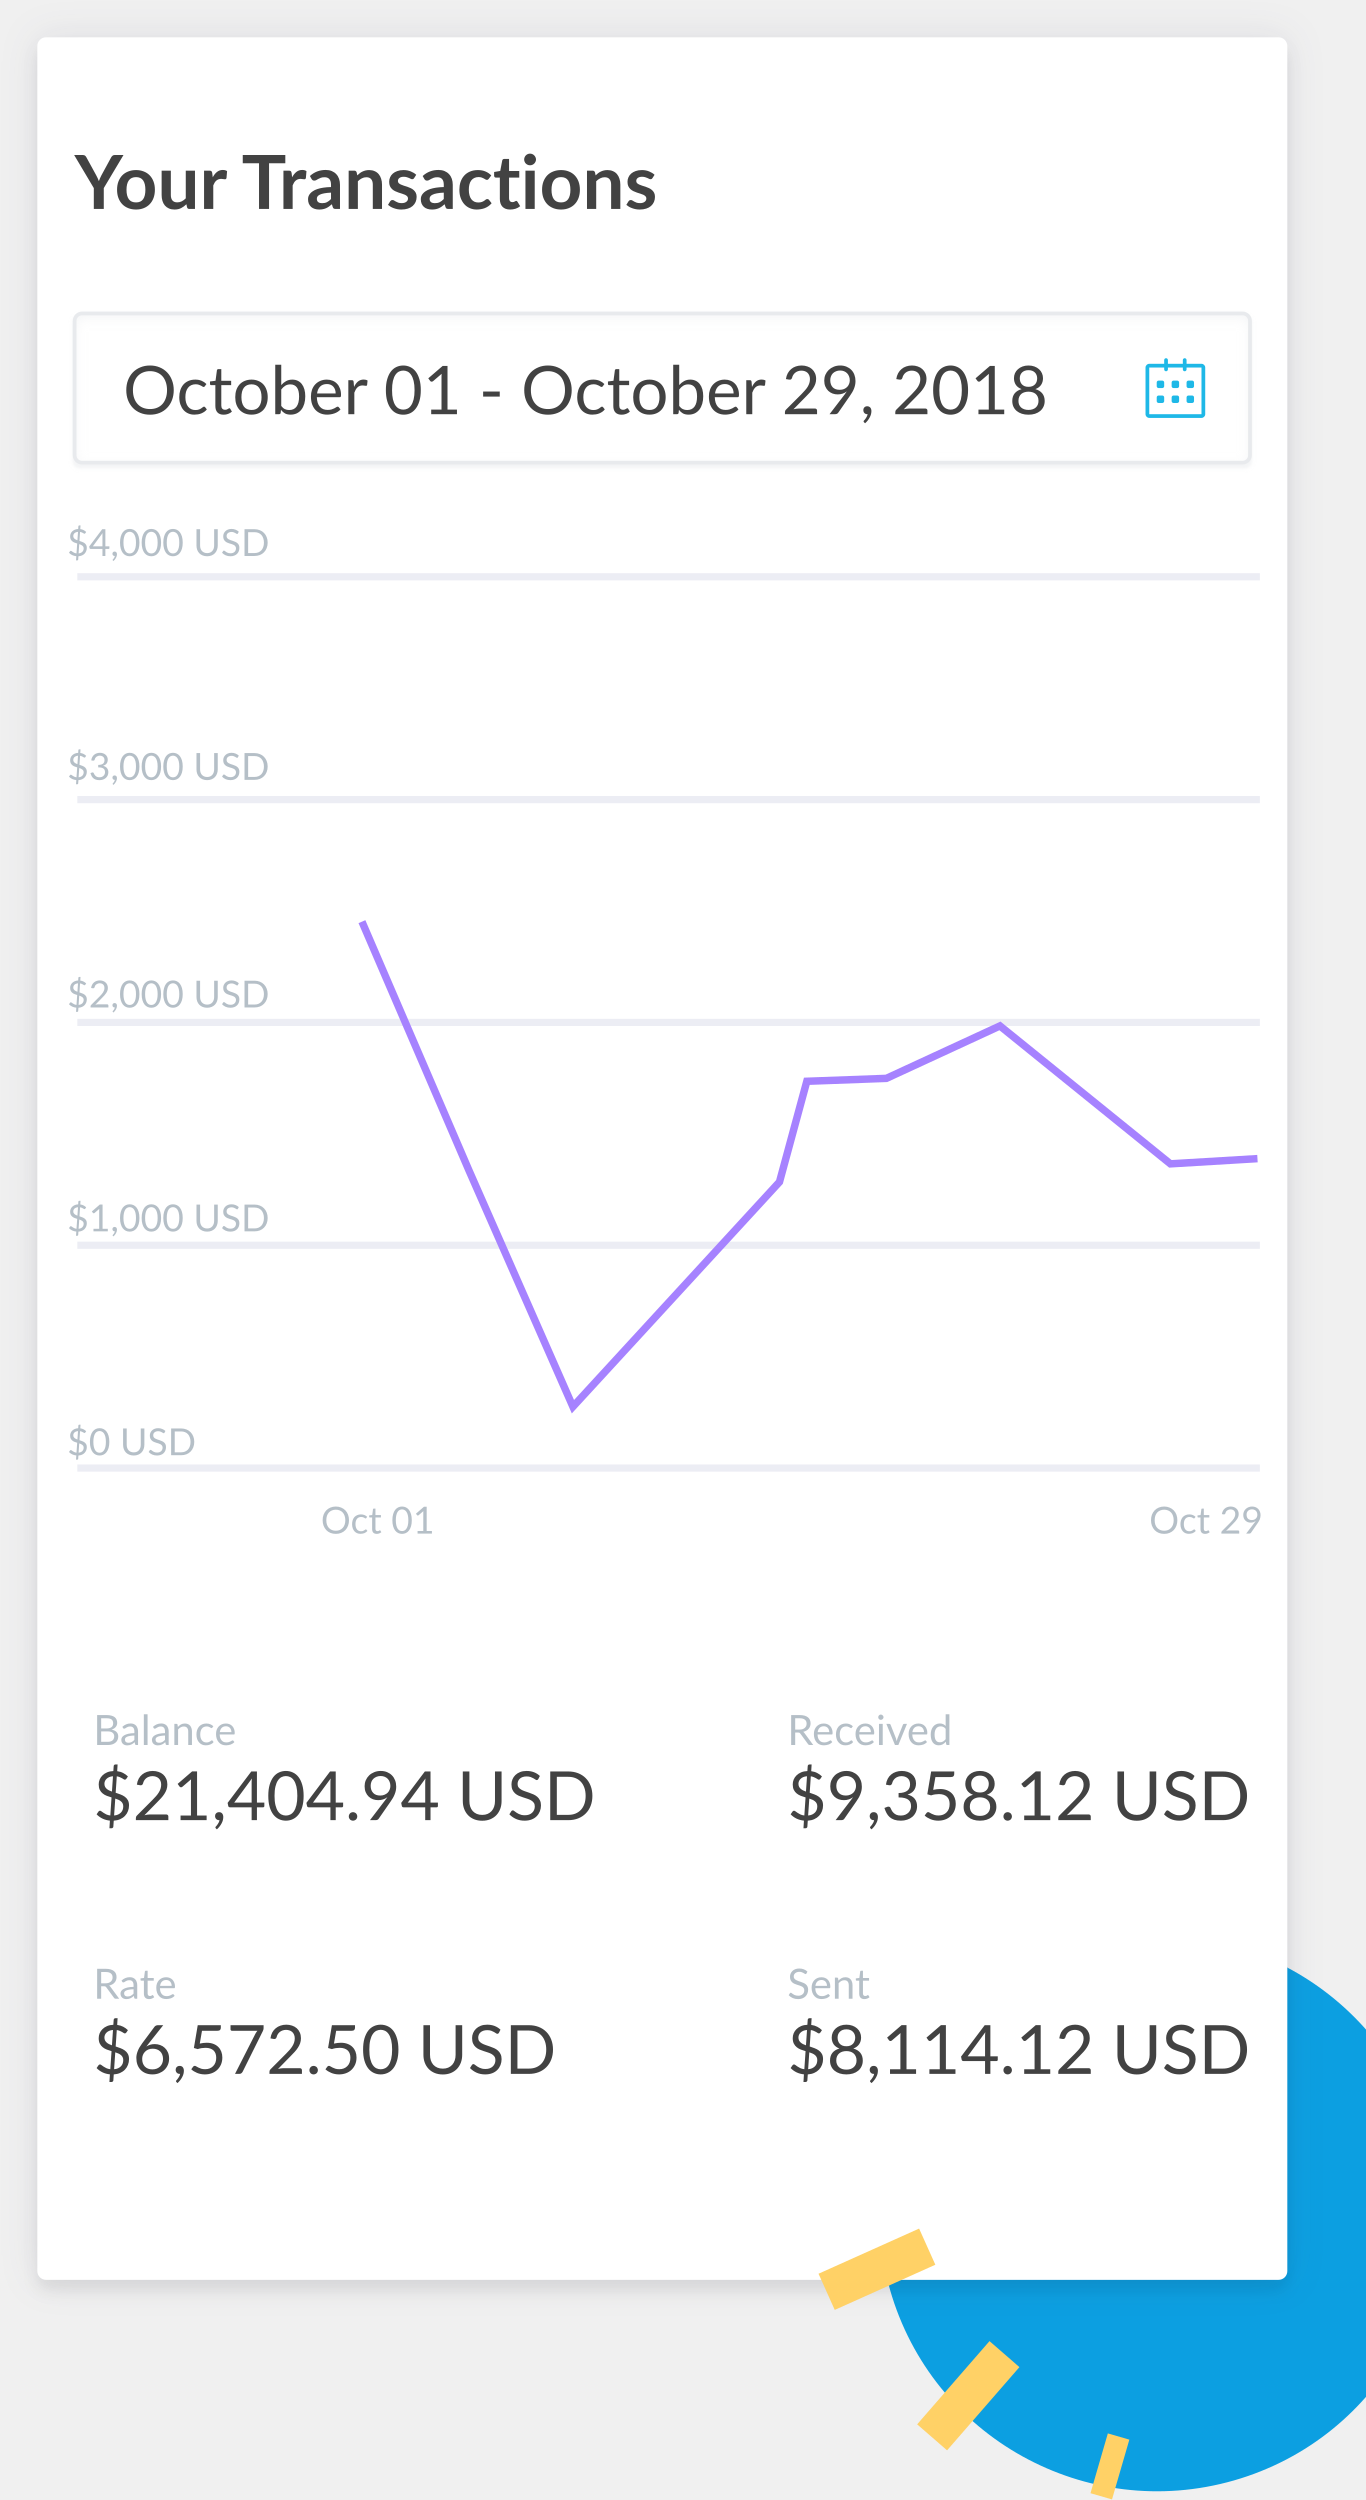
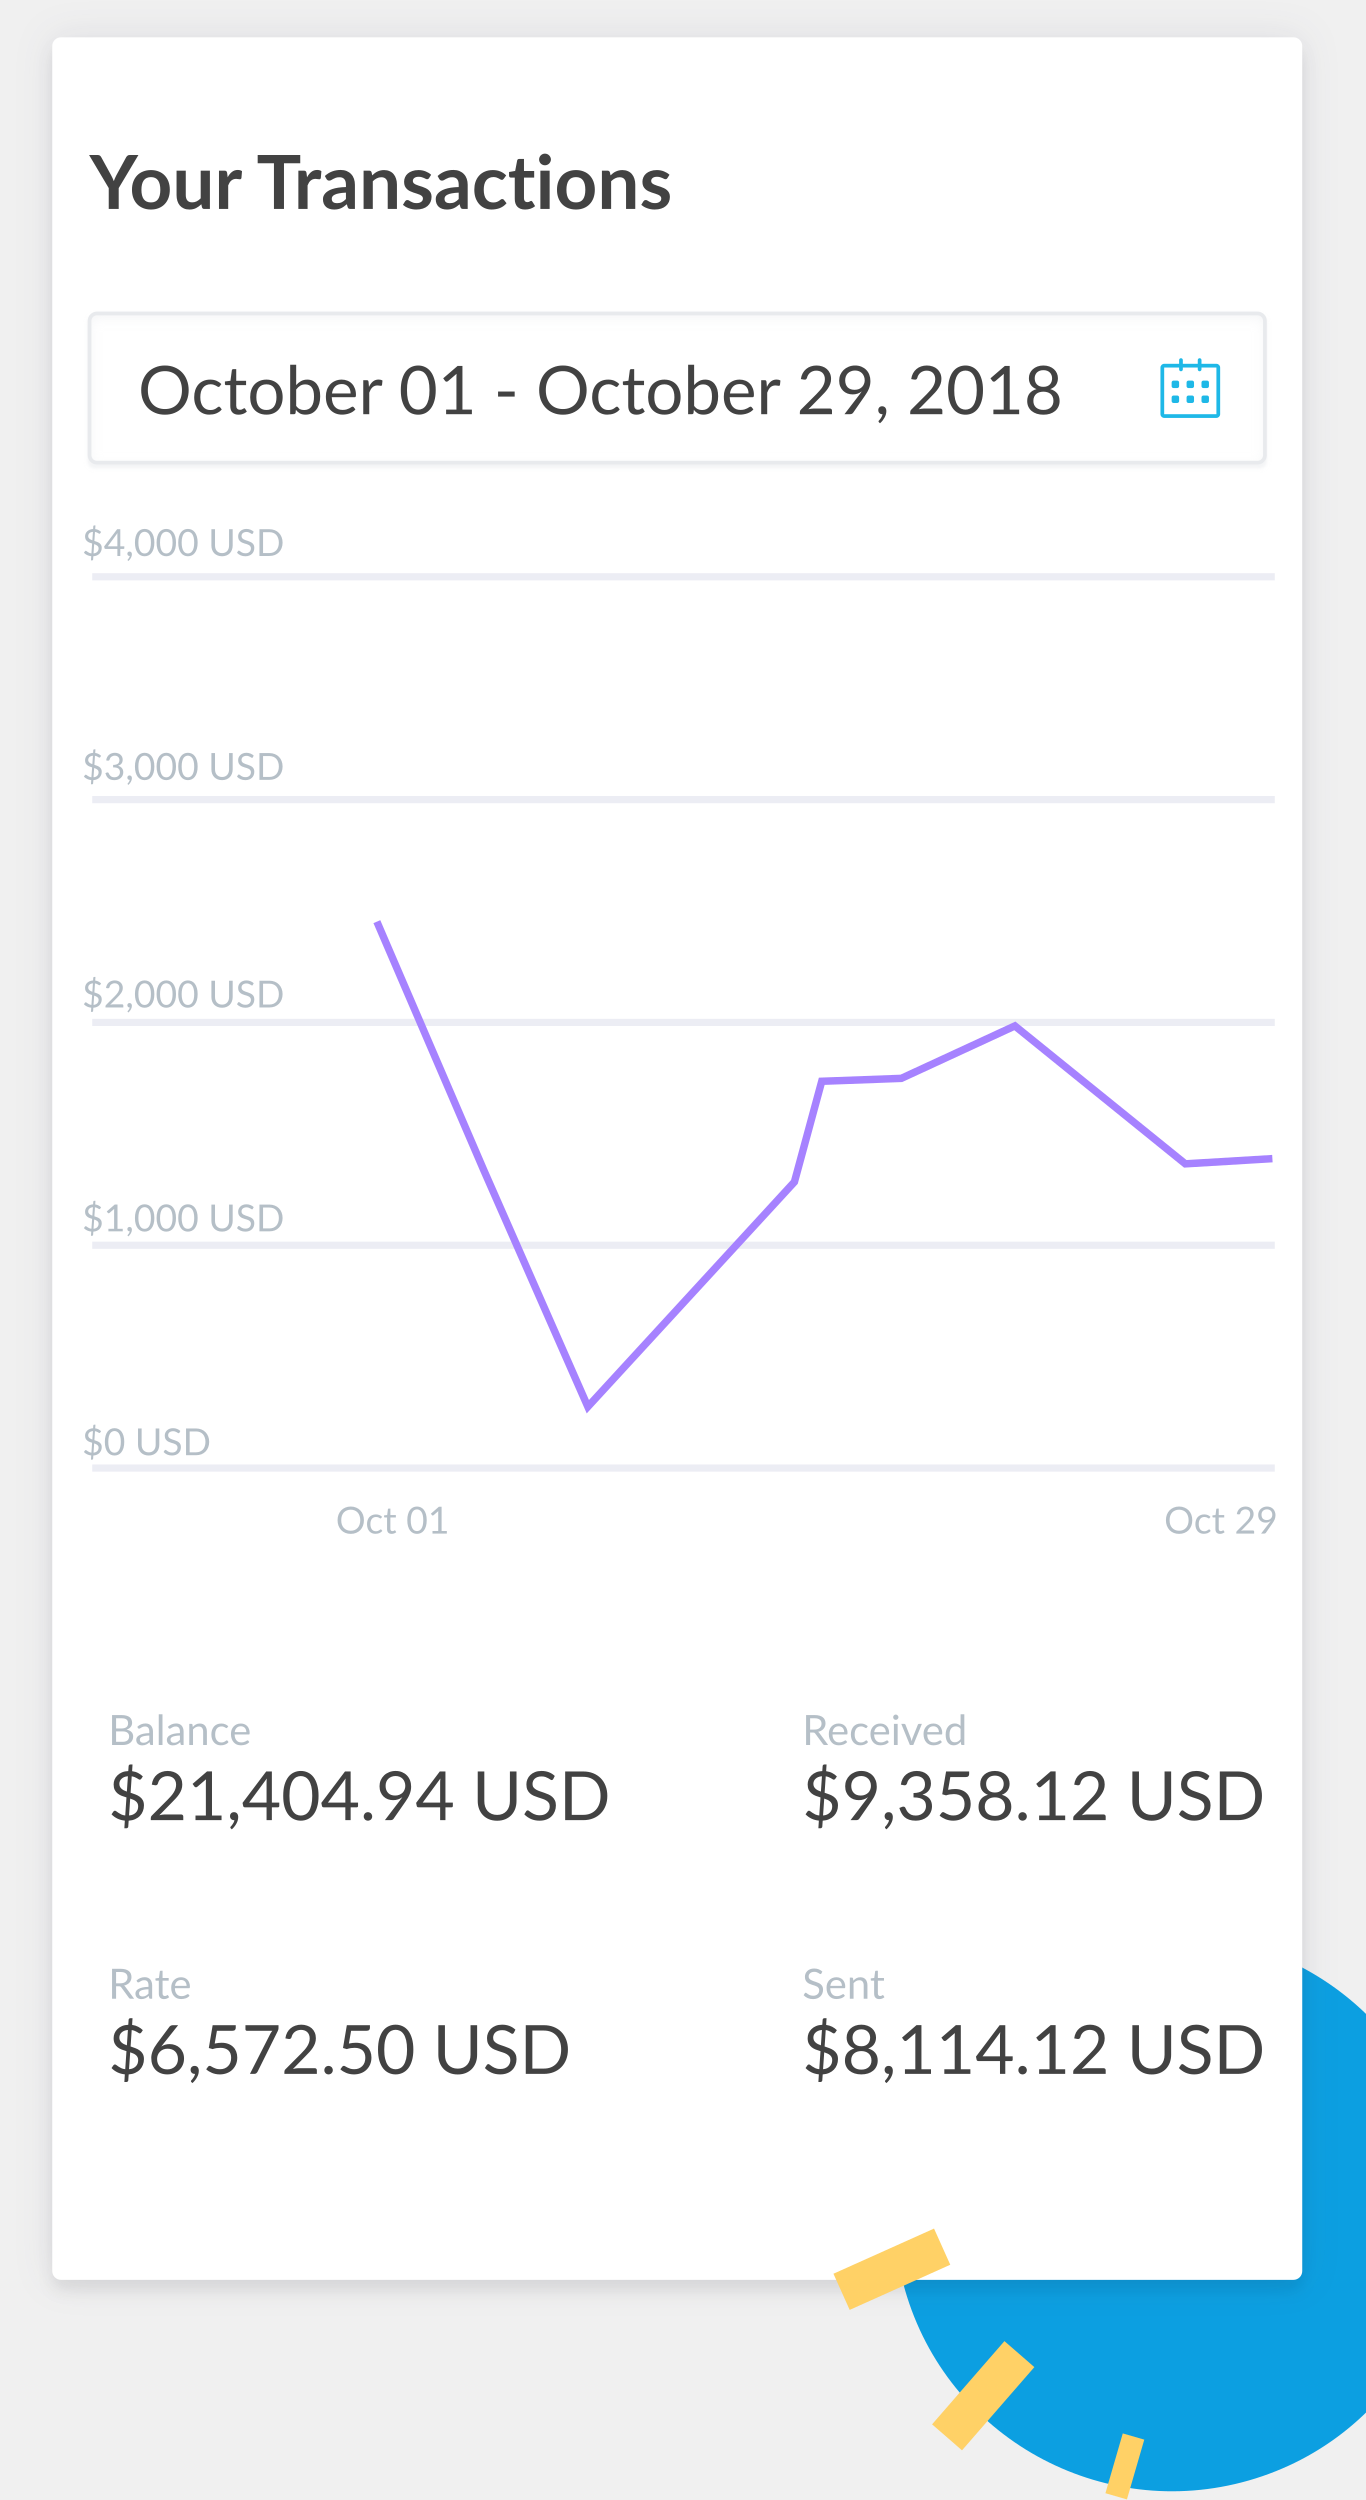
- <svg xmlns="http://www.w3.org/2000/svg" xmlns:xlink="http://www.w3.org/1999/xlink" width="366px" height="670px" viewBox="0 0 366 670" version="1.1">
-   <defs>
-     <rect id="path-1" x="0" y="0" width="335" height="601" rx="2.349" />
-     <filter x="-4.5%" y="-2.5%" width="109.0%" height="105.0%" filterUnits="objectBoundingBox" id="filter-2">
-       <feOffset dx="0" dy="0" in="SourceAlpha" result="shadowOffsetOuter1" />
-       <feGaussianBlur stdDeviation="5" in="shadowOffsetOuter1" result="shadowBlurOuter1" />
-       <feColorMatrix values="0 0 0 0 0.196   0 0 0 0 0.196   0 0 0 0 0.365  0 0 0 0.1 0" type="matrix" in="shadowBlurOuter1" result="shadowMatrixOuter1" />
-       <feOffset dx="0" dy="3" in="SourceAlpha" result="shadowOffsetOuter2" />
-       <feGaussianBlur stdDeviation="2" in="shadowOffsetOuter2" result="shadowBlurOuter2" />
-       <feColorMatrix values="0 0 0 0 0   0 0 0 0 0   0 0 0 0 0  0 0 0 0.07 0" type="matrix" in="shadowBlurOuter2" result="shadowMatrixOuter2" />
-       <feMerge>
-         <feMergeNode in="shadowMatrixOuter1" />
-         <feMergeNode in="shadowMatrixOuter2" />
+ <svg xmlns="http://www.w3.org/2000/svg" xmlns:xlink="http://www.w3.org/1999/xlink" id="svg2478" version="1.1" viewBox="0 0 366 670" height="670px" width="366px">
+   <defs id="defs2365">
+     <rect rx="2.349" height="601" width="335" y="0" x="0" id="path-1" />
+     <filter id="filter-2" filterUnits="objectBoundingBox" height="105.0%" width="109.0%" y="-2.5%" x="-4.5%">
+       <feOffset id="feOffset2325" result="shadowOffsetOuter1" in="SourceAlpha" dy="0" dx="0" />
+       <feGaussianBlur id="feGaussianBlur2327" result="shadowBlurOuter1" in="shadowOffsetOuter1" stdDeviation="5" />
+       <feColorMatrix id="feColorMatrix2329" result="shadowMatrixOuter1" in="shadowBlurOuter1" type="matrix" values="0 0 0 0 0.196   0 0 0 0 0.196   0 0 0 0 0.365  0 0 0 0.1 0" />
+       <feOffset id="feOffset2331" result="shadowOffsetOuter2" in="SourceAlpha" dy="3" dx="0" />
+       <feGaussianBlur id="feGaussianBlur2333" result="shadowBlurOuter2" in="shadowOffsetOuter2" stdDeviation="2" />
+       <feColorMatrix id="feColorMatrix2335" result="shadowMatrixOuter2" in="shadowBlurOuter2" type="matrix" values="0 0 0 0 0   0 0 0 0 0   0 0 0 0 0  0 0 0 0.07 0" />
+       <feMerge id="feMerge2341">
+         <feMergeNode id="feMergeNode2337" in="shadowMatrixOuter1" />
+         <feMergeNode id="feMergeNode2339" in="shadowMatrixOuter2" />
      </feMerge>
    </filter>
-     <rect id="path-3" x="0" y="0" width="315" height="40" rx="2" />
-     <filter x="-0.8%" y="-3.8%" width="101.6%" height="112.5%" filterUnits="objectBoundingBox" id="filter-4">
-       <feMorphology radius="0.5" operator="dilate" in="SourceAlpha" result="shadowSpreadOuter1" />
-       <feOffset dx="0" dy="1" in="shadowSpreadOuter1" result="shadowOffsetOuter1" />
-       <feGaussianBlur stdDeviation="0.5" in="shadowOffsetOuter1" result="shadowBlurOuter1" />
-       <feComposite in="shadowBlurOuter1" in2="SourceAlpha" operator="out" result="shadowBlurOuter1" />
-       <feColorMatrix values="0 0 0 0 0.91   0 0 0 0 0.918   0 0 0 0 0.929  0 0 0 0.5 0" type="matrix" in="shadowBlurOuter1" />
+     <rect rx="2" height="40" width="315" y="0" x="0" id="path-3" />
+     <filter id="filter-4" filterUnits="objectBoundingBox" height="112.5%" width="101.6%" y="-3.8%" x="-0.8%">
+       <feMorphology id="feMorphology2345" result="shadowSpreadOuter1" in="SourceAlpha" operator="dilate" radius="0.5" />
+       <feOffset id="feOffset2347" result="shadowOffsetOuter1" in="shadowSpreadOuter1" dy="1" dx="0" />
+       <feGaussianBlur id="feGaussianBlur2349" result="shadowBlurOuter1" in="shadowOffsetOuter1" stdDeviation="0.5" />
+       <feComposite id="feComposite2351" result="shadowBlurOuter1" operator="out" in2="SourceAlpha" in="shadowBlurOuter1" />
+       <feColorMatrix id="feColorMatrix2353" in="shadowBlurOuter1" type="matrix" values="0 0 0 0 0.91   0 0 0 0 0.918   0 0 0 0 0.929  0 0 0 0.5 0" />
    </filter>
-     <filter x="-1.1%" y="-6.2%" width="102.2%" height="117.5%" filterUnits="objectBoundingBox" id="filter-5">
-       <feGaussianBlur stdDeviation="1.5" in="SourceAlpha" result="shadowBlurInner1" />
-       <feOffset dx="0" dy="1" in="shadowBlurInner1" result="shadowOffsetInner1" />
-       <feComposite in="shadowOffsetInner1" in2="SourceAlpha" operator="arithmetic" k2="-1" k3="1" result="shadowInnerInner1" />
-       <feColorMatrix values="0 0 0 0 0.91   0 0 0 0 0.918   0 0 0 0 0.929  0 0 0 0.5 0" type="matrix" in="shadowInnerInner1" />
+     <filter id="filter-5" filterUnits="objectBoundingBox" height="117.5%" width="102.2%" y="-6.2%" x="-1.1%">
+       <feGaussianBlur id="feGaussianBlur2356" result="shadowBlurInner1" in="SourceAlpha" stdDeviation="1.5" />
+       <feOffset id="feOffset2358" result="shadowOffsetInner1" in="shadowBlurInner1" dy="1" dx="0" />
+       <feComposite id="feComposite2360" result="shadowInnerInner1" k3="1" k2="-1" operator="arithmetic" in2="SourceAlpha" in="shadowOffsetInner1" />
+       <feColorMatrix id="feColorMatrix2362" in="shadowInnerInner1" type="matrix" values="0 0 0 0 0.91   0 0 0 0 0.918   0 0 0 0 0.929  0 0 0 0.5 0" />
    </filter>
  </defs>
-   <g id="Homepage" stroke="none" stroke-width="1" fill="none" fill-rule="evenodd">
-     <g id="Homepage---Mobile" transform="translate(-9, -2388)">
-       <g id="Group-24" transform="translate(19, 2398)">
-         <circle id="Oval" fill="#0C9FE1" transform="translate(300.149, 583.149) rotate(-16) translate(-300.149, -583.149) " cx="300.149" cy="583.149" r="74.5" />
+   <g style="fill:none;fill-rule:evenodd;stroke:none;stroke-width:1" transform="translate(4)" id="Homepage">
+     <g transform="translate(-9,-2388)" id="Homepage---Mobile">
+       <g transform="translate(19,2398)" id="Group-24">
+         <circle style="fill:#0c9fe1" r="74.5" cy="583.149" cx="300.149" transform="rotate(-16,300.149,583.149)" id="Oval" />
        <g id="Group-15">
          <g id="Group-10">
            <g id="card">
-               <use fill="black" fill-opacity="1" filter="url(#filter-2)" xlink:href="#path-1" />
-               <use fill="#FFFFFF" fill-rule="evenodd" xlink:href="#path-1" />
+               <use height="100%" width="100%" y="0" x="0" style="fill:#000000;fill-opacity:1;filter:url(#filter-2)" id="use2368" xlink:href="#path-1" />
+               <use height="100%" width="100%" y="0" x="0" style="fill:#ffffff;fill-rule:evenodd" id="use2370" xlink:href="#path-1" />
            </g>
          </g>
-           <text id="Your-Transactions" font-family="Lato-Bold, Lato" font-size="20" font-weight="bold" fill="#424242">
-             <tspan x="10" y="46">Your Transactions</tspan>
+           <text style="font-weight:bold;font-size:20px;font-family:Lato-Bold, Lato;fill:#424242" font-weight="bold" font-size="20" id="Your-Transactions">
+             <tspan id="tspan2374" y="46" x="10">Your Transactions</tspan>
          </text>
-           <g id="Group-21" transform="translate(10, 74)">
+           <g transform="translate(10,74)" id="Group-21">
            <g id="dropdown">
              <g id="Rectangle">
-                 <use fill="black" fill-opacity="1" filter="url(#filter-4)" xlink:href="#path-3" />
-                 <use fill="#FFFFFF" fill-rule="evenodd" xlink:href="#path-3" />
-                 <use fill="black" fill-opacity="1" filter="url(#filter-5)" xlink:href="#path-3" />
-                 <use stroke="#E8EAED" stroke-width="1" xlink:href="#path-3" />
+                 <use height="100%" width="100%" y="0" x="0" style="fill:#000000;fill-opacity:1;filter:url(#filter-4)" id="use2377" xlink:href="#path-3" />
+                 <use height="100%" width="100%" y="0" x="0" style="fill:#ffffff;fill-rule:evenodd" id="use2379" xlink:href="#path-3" />
+                 <use height="100%" width="100%" y="0" x="0" style="fill:#000000;fill-opacity:1;filter:url(#filter-5)" id="use2381" xlink:href="#path-3" />
+                 <use height="100%" width="100%" y="0" x="0" style="stroke:#e8eaed;stroke-width:1" id="use2383" xlink:href="#path-3" />
              </g>
-               <text id="Ethereum" font-family="Lato-Regular, Lato" font-size="18" font-weight="normal" fill="#424242">
-                 <tspan x="13" y="27">October 01 - October 29, 2018</tspan>
+               <text style="font-weight:normal;font-size:18px;font-family:Lato-Regular, Lato;fill:#424242" font-weight="normal" font-size="18" id="Ethereum">
+                 <tspan id="tspan2386" y="27" x="13">October 01 - October 29, 2018</tspan>
              </text>
            </g>
-             <g id="calendar" transform="translate(287, 12)" fill="#1EB8E7">
-               <path d="M15,16 L1,16 C0.449,16 0,15.552 0,15 L0,2.5 C0,1.948 0.449,1.5 1,1.5 L5,1.5 L5,0.5 C5,0.224 5.223,0 5.5,0 C5.777,0 6,0.224 6,0.5 L6,1.5 L10,1.5 L10,0.5 C10,0.224 10.223,0 10.5,0 C10.777,0 11,0.224 11,0.5 L11,1.5 L15,1.5 C15.551,1.5 16,1.948 16,2.5 L16,15 C16,15.552 15.551,16 15,16 Z M11,2.5 L11,3 C11,3.276 10.777,3.5 10.5,3.5 C10.223,3.5 10,3.276 10,3 L10,2.5 L6,2.5 L6,3 C6,3.276 5.777,3.5 5.5,3.5 C5.223,3.5 5,3.276 5,3 L5,2.5 L1,2.5 L1,15 L14.998,15 L15,2.5 L11,2.5 Z M12.5,12 L11.5,12 C11.223,12 11,11.776 11,11.5 L11,10.5 C11,10.224 11.223,10 11.5,10 L12.5,10 C12.777,10 13,10.224 13,10.5 L13,11.5 C13,11.776 12.777,12 12.5,12 Z M12.5,8 L11.5,8 C11.223,8 11,7.776 11,7.5 L11,6.5 C11,6.224 11.223,6 11.5,6 L12.5,6 C12.777,6 13,6.224 13,6.5 L13,7.5 C13,7.776 12.777,8 12.5,8 Z M8.5,12 L7.5,12 C7.223,12 7,11.776 7,11.5 L7,10.5 C7,10.224 7.223,10 7.5,10 L8.5,10 C8.777,10 9,10.224 9,10.5 L9,11.5 C9,11.776 8.777,12 8.5,12 Z M8.5,8 L7.5,8 C7.223,8 7,7.776 7,7.5 L7,6.5 C7,6.224 7.223,6 7.5,6 L8.5,6 C8.777,6 9,6.224 9,6.5 L9,7.5 C9,7.776 8.777,8 8.5,8 Z M4.5,12 L3.5,12 C3.224,12 3,11.776 3,11.5 L3,10.5 C3,10.224 3.224,10 3.5,10 L4.5,10 C4.777,10 5,10.224 5,10.5 L5,11.5 C5,11.776 4.777,12 4.5,12 Z M4.5,8 L3.5,8 C3.224,8 3,7.776 3,7.5 L3,6.5 C3,6.224 3.224,6 3.5,6 L4.5,6 C4.777,6 5,6.224 5,6.5 L5,7.5 C5,7.776 4.777,8 4.5,8 Z" id="Shape" />
+             <g style="fill:#1eb8e7" transform="translate(287,12)" id="calendar">
+               <path id="Shape" d="M 15,16 H 1 C 0.449,16 0,15.552 0,15 V 2.5 c 0,-0.551 0.449,-1 1,-1 h 4 v -1 C 5,0.224 5.223,0 5.5,0 5.777,0 6,0.224 6,0.5 v 1 h 4 v -1 C 10,0.224 10.223,0 10.5,0 10.777,0 11,0.224 11,0.5 v 1 h 4 c 0.551,0 1,0.449 1,1 V 15 c 0,0.551 -0.449,1 -1,1 z M 11,2.5 V 3 C 11,3.276 10.777,3.5 10.5,3.5 10.223,3.5 10,3.276 10,3 V 2.5 H 6 V 3 C 6,3.276 5.777,3.5 5.5,3.5 5.223,3.5 5,3.276 5,3 V 2.5 H 1 V 15 H 14.998 L 15,2.5 Z m 1.5,9.5 h -1 C 11.223,12 11,11.776 11,11.5 v -1 C 11,10.224 11.223,10 11.5,10 h 1 c 0.277,0 0.5,0.224 0.5,0.5 v 1 c 0,0.276 -0.224,0.5 -0.5,0.5 z m 0,-4 h -1 C 11.223,8 11,7.776 11,7.5 v -1 C 11,6.224 11.223,6 11.5,6 h 1 C 12.777,6 13,6.224 13,6.5 v 1 C 13,7.776 12.777,8 12.5,8 Z m -4,4 h -1 C 7.223,12 7,11.776 7,11.5 v -1 C 7,10.224 7.223,10 7.5,10 h 1 C 8.777,10 9,10.224 9,10.5 v 1 C 9,11.776 8.777,12 8.5,12 Z m 0,-4 h -1 C 7.223,8 7,7.776 7,7.5 v -1 C 7,6.224 7.223,6 7.5,6 h 1 C 8.777,6 9,6.224 9,6.5 v 1 C 9,7.776 8.777,8 8.5,8 Z m -4,4 h -1 C 3.224,12 3,11.776 3,11.5 v -1 C 3,10.224 3.224,10 3.5,10 h 1 C 4.777,10 5,10.224 5,10.5 v 1 C 5,11.776 4.777,12 4.5,12 Z m 0,-4 h -1 C 3.224,8 3,7.776 3,7.5 v -1 C 3,6.224 3.224,6 3.5,6 h 1 C 4.777,6 5,6.224 5,6.5 v 1 C 5,7.776 4.777,8 4.5,8 Z" />
            </g>
          </g>
-           <g id="Group-28" transform="translate(8, 129)">
-             <path d="M3.683,254.44 L318.683,254.44" id="Line-5" stroke="#ECEDF4" stroke-width="1.926" stroke-linecap="square" />
-             <path d="M3.683,194.725 L318.683,194.725" id="Line-5-Copy-2" stroke="#ECEDF4" stroke-width="1.926" stroke-linecap="square" />
-             <path d="M3.683,135.01 L318.683,135.01" id="Line-5-Copy-4" stroke="#ECEDF4" stroke-width="1.926" stroke-linecap="square" />
-             <path d="M3.683,75.294 L318.683,75.294" id="Line-5-Copy-6" stroke="#ECEDF4" stroke-width="1.926" stroke-linecap="square" />
-             <path d="M3.683,15.579 L318.683,15.579" id="Line-5-Copy-7" stroke="#ECEDF4" stroke-width="1.926" stroke-linecap="square" />
-             <text id="$0-USD" font-family="Lato-Regular, Lato" font-size="10" font-weight="normal" fill="#B5BFC7">
-               <tspan x="0" y="251">$0 USD</tspan>
+           <g transform="translate(8,129)" id="Group-28">
+             <path style="stroke:#ecedf4;stroke-width:1.926;stroke-linecap:square" id="Line-5" d="M 3.683,254.44 H 318.683" />
+             <path style="stroke:#ecedf4;stroke-width:1.926;stroke-linecap:square" id="Line-5-Copy-2" d="M 3.683,194.725 H 318.683" />
+             <path style="stroke:#ecedf4;stroke-width:1.926;stroke-linecap:square" id="Line-5-Copy-4" d="M 3.683,135.01 H 318.683" />
+             <path style="stroke:#ecedf4;stroke-width:1.926;stroke-linecap:square" id="Line-5-Copy-6" d="M 3.683,75.294 H 318.683" />
+             <path style="stroke:#ecedf4;stroke-width:1.926;stroke-linecap:square" id="Line-5-Copy-7" d="M 3.683,15.579 H 318.683" />
+             <text style="font-weight:normal;font-size:10px;font-family:Lato-Regular, Lato;fill:#b5bfc7" font-weight="normal" font-size="10" id="$0-USD">
+               <tspan id="tspan2398" y="251" x="0">$0 USD</tspan>
            </text>
-             <text id="$1,000-USD" font-family="Lato-Regular, Lato" font-size="10" font-weight="normal" fill="#B5BFC7">
-               <tspan x="0" y="191">$1,000 USD</tspan>
+             <text style="font-weight:normal;font-size:10px;font-family:Lato-Regular, Lato;fill:#b5bfc7" font-weight="normal" font-size="10" id="$1,000-USD">
+               <tspan id="tspan2401" y="191" x="0">$1,000 USD</tspan>
            </text>
-             <text id="$2,000-USD" font-family="Lato-Regular, Lato" font-size="10" font-weight="normal" fill="#B5BFC7">
-               <tspan x="0" y="131">$2,000 USD</tspan>
+             <text style="font-weight:normal;font-size:10px;font-family:Lato-Regular, Lato;fill:#b5bfc7" font-weight="normal" font-size="10" id="$2,000-USD">
+               <tspan id="tspan2404" y="131" x="0">$2,000 USD</tspan>
            </text>
-             <text id="$3,000-USD" font-family="Lato-Regular, Lato" font-size="10" font-weight="normal" fill="#B5BFC7">
-               <tspan x="0" y="70">$3,000 USD</tspan>
+             <text style="font-weight:normal;font-size:10px;font-family:Lato-Regular, Lato;fill:#b5bfc7" font-weight="normal" font-size="10" id="$3,000-USD">
+               <tspan id="tspan2407" y="70" x="0">$3,000 USD</tspan>
            </text>
-             <text id="$4,000-USD" font-family="Lato-Regular, Lato" font-size="10" font-weight="normal" fill="#B5BFC7">
-               <tspan x="0" y="10">$4,000 USD</tspan>
+             <text style="font-weight:normal;font-size:10px;font-family:Lato-Regular, Lato;fill:#b5bfc7" font-weight="normal" font-size="10" id="$4,000-USD">
+               <tspan id="tspan2410" y="10" x="0">$4,000 USD</tspan>
            </text>
-             <text id="Oct-01" font-family="Lato-Regular, Lato" font-size="10" font-weight="normal" fill="#B5BFC7">
-               <tspan x="68" y="272">Oct 01</tspan>
+             <text style="font-weight:normal;font-size:10px;font-family:Lato-Regular, Lato;fill:#b5bfc7" font-weight="normal" font-size="10" id="Oct-01">
+               <tspan id="tspan2413" y="272" x="68">Oct 01</tspan>
            </text>
-             <text id="Oct-29" font-family="Lato-Regular, Lato" font-size="10" font-weight="normal" fill="#B5BFC7">
-               <tspan x="290" y="272">Oct 29</tspan>
+             <text style="font-weight:normal;font-size:10px;font-family:Lato-Regular, Lato;fill:#b5bfc7" font-weight="normal" font-size="10" id="Oct-29">
+               <tspan id="tspan2416" y="272" x="290">Oct 29</tspan>
            </text>
          </g>
-           <polyline id="Path-15" stroke="#A682FF" stroke-width="2" points="87 237 115.666 303.638 143.542 367 198.901 306.76 206.23 279.783 227.557 279 257.985 264.944 303.66 301.909 327 300.512" />
-           <g id="top-numbers/normal-mode" transform="translate(15, 511)" font-family="Lato-Regular, Lato" font-weight="normal">
-             <g id="top-numbers" transform="translate(0, 3)">
-               <text id="$21,401.94" font-size="18.2" fill="#424242">
-                 <tspan x="0" y="31.8">$6,572.50 USD</tspan>
+           <polyline style="stroke:#a682ff;stroke-width:2" points="87 237 115.666 303.638 143.542 367 198.901 306.76 206.23 279.783 227.557 279 257.985 264.944 303.66 301.909 327 300.512" id="Path-15" />
+           <g style="font-weight:normal;font-family:Lato-Regular, Lato" font-weight="normal" transform="translate(15,511)" id="top-numbers/normal-mode">
+             <g transform="translate(0,3)" id="top-numbers">
+               <text style="font-size:18.2px;fill:#424242" font-size="18.2" id="$21,401.94">
+                 <tspan id="tspan2421" y="31.8" x="0">$6,572.50 USD</tspan>
              </text>
-               <text id="Balance" font-size="11.2" fill="#B5BFC7">
-                 <tspan x="0" y="11.667">Rate</tspan>
+               <text style="font-size:11.2px;fill:#b5bfc7" font-size="11.2" id="Balance">
+                 <tspan id="tspan2424" y="11.667" x="0">Rate</tspan>
              </text>
            </g>
          </g>
-           <g id="top-numbers/normal-mode" transform="translate(201, 443)" font-family="Lato-Regular, Lato" font-weight="normal">
-             <g id="top-numbers" transform="translate(0, 3)">
-               <text id="$21,401.94" font-size="18.2" fill="#424242">
-                 <tspan x="0" y="31.8">$9,358.12 USD</tspan>
+           <g style="font-weight:normal;font-family:Lato-Regular, Lato" font-weight="normal" transform="translate(201,443)" id="g2439">
+             <g transform="translate(0,3)" id="g2437">
+               <text style="font-size:18.2px;fill:#424242" font-size="18.2" id="text2431">
+                 <tspan id="tspan2429" y="31.8" x="0">$9,358.12 USD</tspan>
              </text>
-               <text id="Balance" font-size="11.2" fill="#B5BFC7">
-                 <tspan x="0" y="11.667">Received</tspan>
+               <text style="font-size:11.2px;fill:#b5bfc7" font-size="11.2" id="text2435">
+                 <tspan id="tspan2433" y="11.667" x="0">Received</tspan>
              </text>
            </g>
          </g>
-           <g id="top-numbers/normal-mode" transform="translate(201, 511)" font-family="Lato-Regular, Lato" font-weight="normal">
-             <g id="top-numbers" transform="translate(0, 3)">
-               <text id="$21,401.94" font-size="18.2" fill="#424242">
-                 <tspan x="0" y="31.8">$8,114.12 USD</tspan>
+           <g style="font-weight:normal;font-family:Lato-Regular, Lato" font-weight="normal" transform="translate(201,511)" id="g2451">
+             <g transform="translate(0,3)" id="g2449">
+               <text style="font-size:18.2px;fill:#424242" font-size="18.2" id="text2443">
+                 <tspan id="tspan2441" y="31.8" x="0">$8,114.12 USD</tspan>
              </text>
-               <text id="Balance" font-size="11.2" fill="#B5BFC7">
-                 <tspan x="0" y="11.667">Sent</tspan>
+               <text style="font-size:11.2px;fill:#b5bfc7" font-size="11.2" id="text2447">
+                 <tspan id="tspan2445" y="11.667" x="0">Sent</tspan>
              </text>
            </g>
          </g>
-           <g id="top-numbers/normal-mode" transform="translate(15, 443)" font-family="Lato-Regular, Lato" font-weight="normal">
-             <g id="top-numbers" transform="translate(0, 3)">
-               <text id="$21,401.94" font-size="18.2" fill="#424242">
-                 <tspan x="0" y="31.8">$21,404.94 USD</tspan>
+           <g style="font-weight:normal;font-family:Lato-Regular, Lato" font-weight="normal" transform="translate(15,443)" id="g2463">
+             <g transform="translate(0,3)" id="g2461">
+               <text style="font-size:18.2px;fill:#424242" font-size="18.2" id="text2455">
+                 <tspan id="tspan2453" y="31.8" x="0">$21,404.94 USD</tspan>
              </text>
-               <text id="Balance" font-size="11.2" fill="#B5BFC7">
-                 <tspan x="0" y="11.667">Balance</tspan>
+               <text style="font-size:11.2px;fill:#b5bfc7" font-size="11.2" id="text2459">
+                 <tspan id="tspan2457" y="11.667" x="0">Balance</tspan>
              </text>
            </g>
          </g>
        </g>
-         <g id="Group-4" transform="translate(251.087, 624.2314) rotate(176) translate(-251.087, -624.2314) translate(210.587, 585.7314)" fill="#FFD166" fill-rule="nonzero">
-           <polygon id="Rectangle-path-3" transform="translate(42.62718, 30.80608) rotate(-45) translate(-42.62718, -30.80608) " points="27.849 25.494 57.406 25.494 57.406 36.119 27.849 36.119" />
-           <polygon id="Rectangle-path-4" transform="translate(64.68825, 66.33277) rotate(-20.18) translate(-64.68825, -66.33277) " points="49.912 61.02 79.465 61.02 79.465 71.645 49.912 71.645" />
-           <polygon id="Rectangle-path-5" transform="translate(6.08386, 9.257804) rotate(-69.82) translate(-6.08386, -9.257804) " points="-2.26 6.258 14.428 6.258 14.428 12.258 -2.26 12.258" />
+         <g style="fill:#ffd166;fill-rule:nonzero" transform="rotate(176,135.5664,335.0426)" id="Group-4">
+           <polygon points="27.849,25.494 57.406,25.494 57.406,36.119 27.849,36.119 " transform="rotate(-45,42.62718,30.80608)" id="Rectangle-path-3" />
+           <polygon points="49.912,61.02 79.465,61.02 79.465,71.645 49.912,71.645 " transform="rotate(-20.18,64.68825,66.33277)" id="Rectangle-path-4" />
+           <polygon points="-2.26,6.258 14.428,6.258 14.428,12.258 -2.26,12.258 " transform="rotate(-69.82,6.08386,9.257804)" id="Rectangle-path-5" />
        </g>
      </g>
-       <text id="See-a-detailed-break" font-family="Lato-Regular, Lato" font-size="16" font-weight="normal" line-spacing="20" fill="#163150">
-         <tspan x="52.792" y="2353">See a detailed breakdown of all your </tspan>
-         <tspan x="63.656" y="2373">wallets, tokens, and transactions.</tspan>
+       <text style="font-weight:normal;font-size:16px;font-family:Lato-Regular, Lato;fill:#163150" line-spacing="20" font-weight="normal" font-size="16" id="See-a-detailed-break">
+         <tspan id="tspan2471" y="2353" x="52.792">See a detailed breakdown of all your</tspan>
+         <tspan id="tspan2473" y="2373" x="63.656">wallets, tokens, and transactions.</tspan>
      </text>
    </g>
  </g>
</svg>
